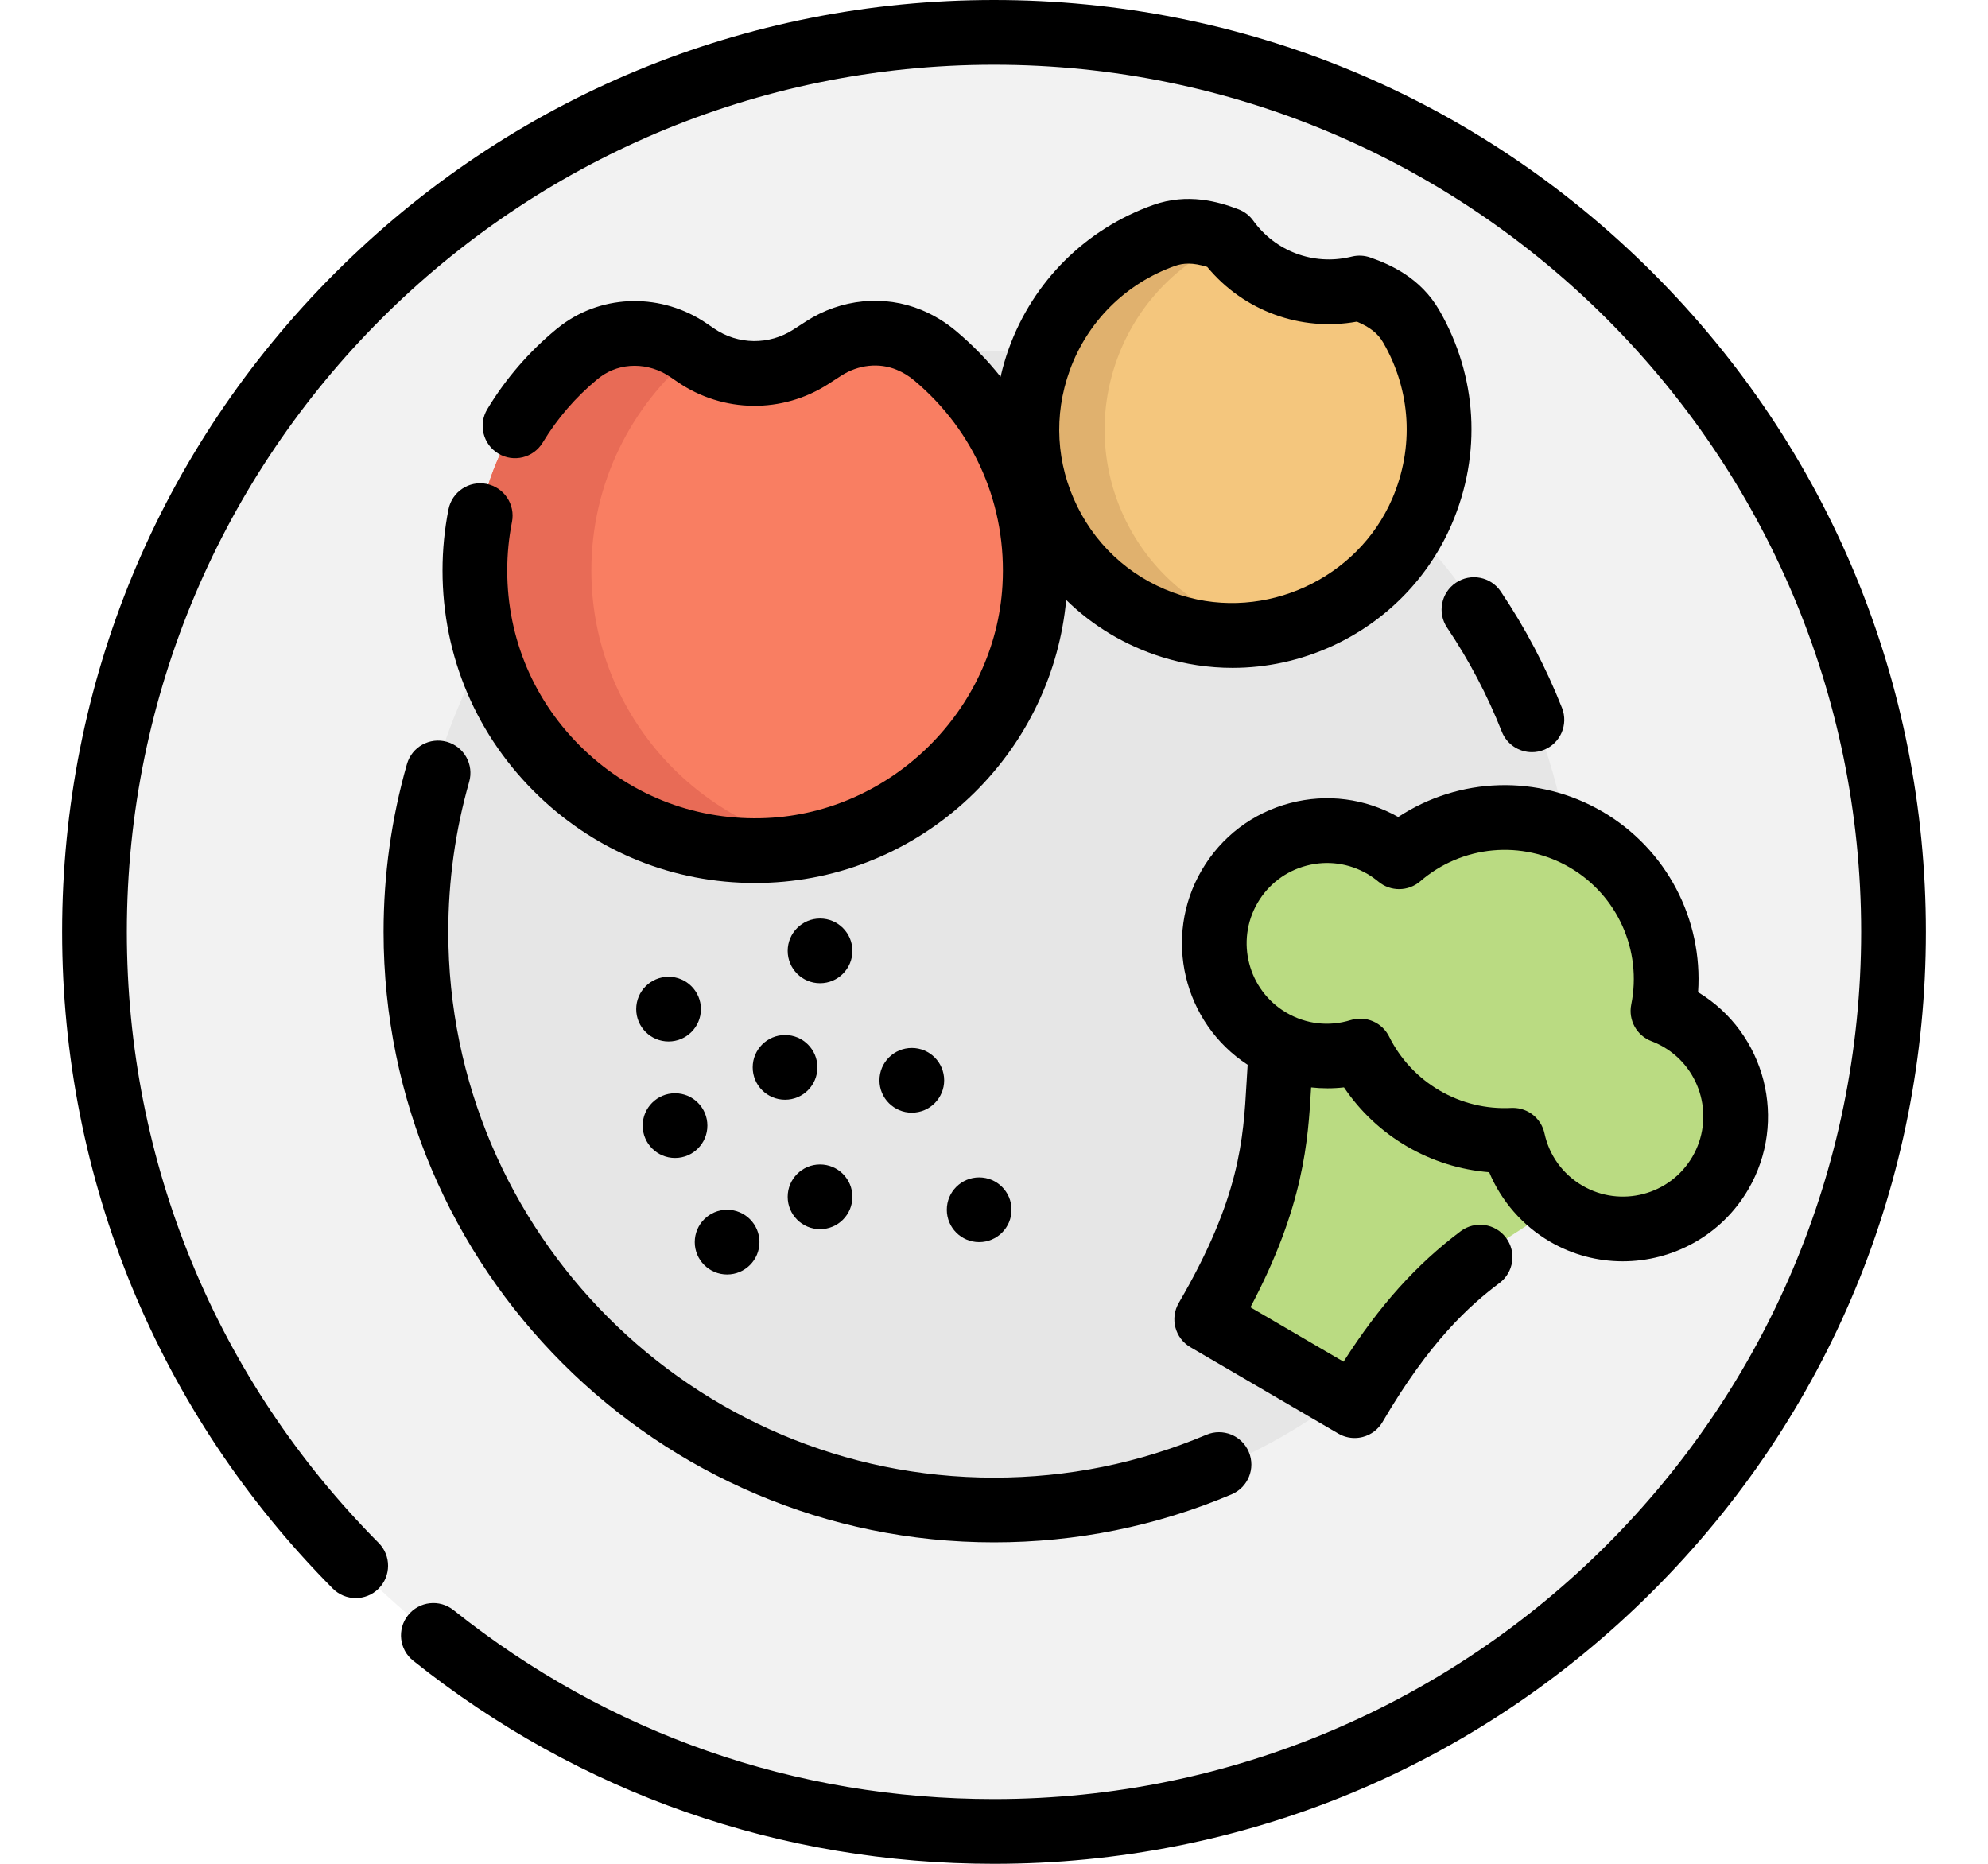
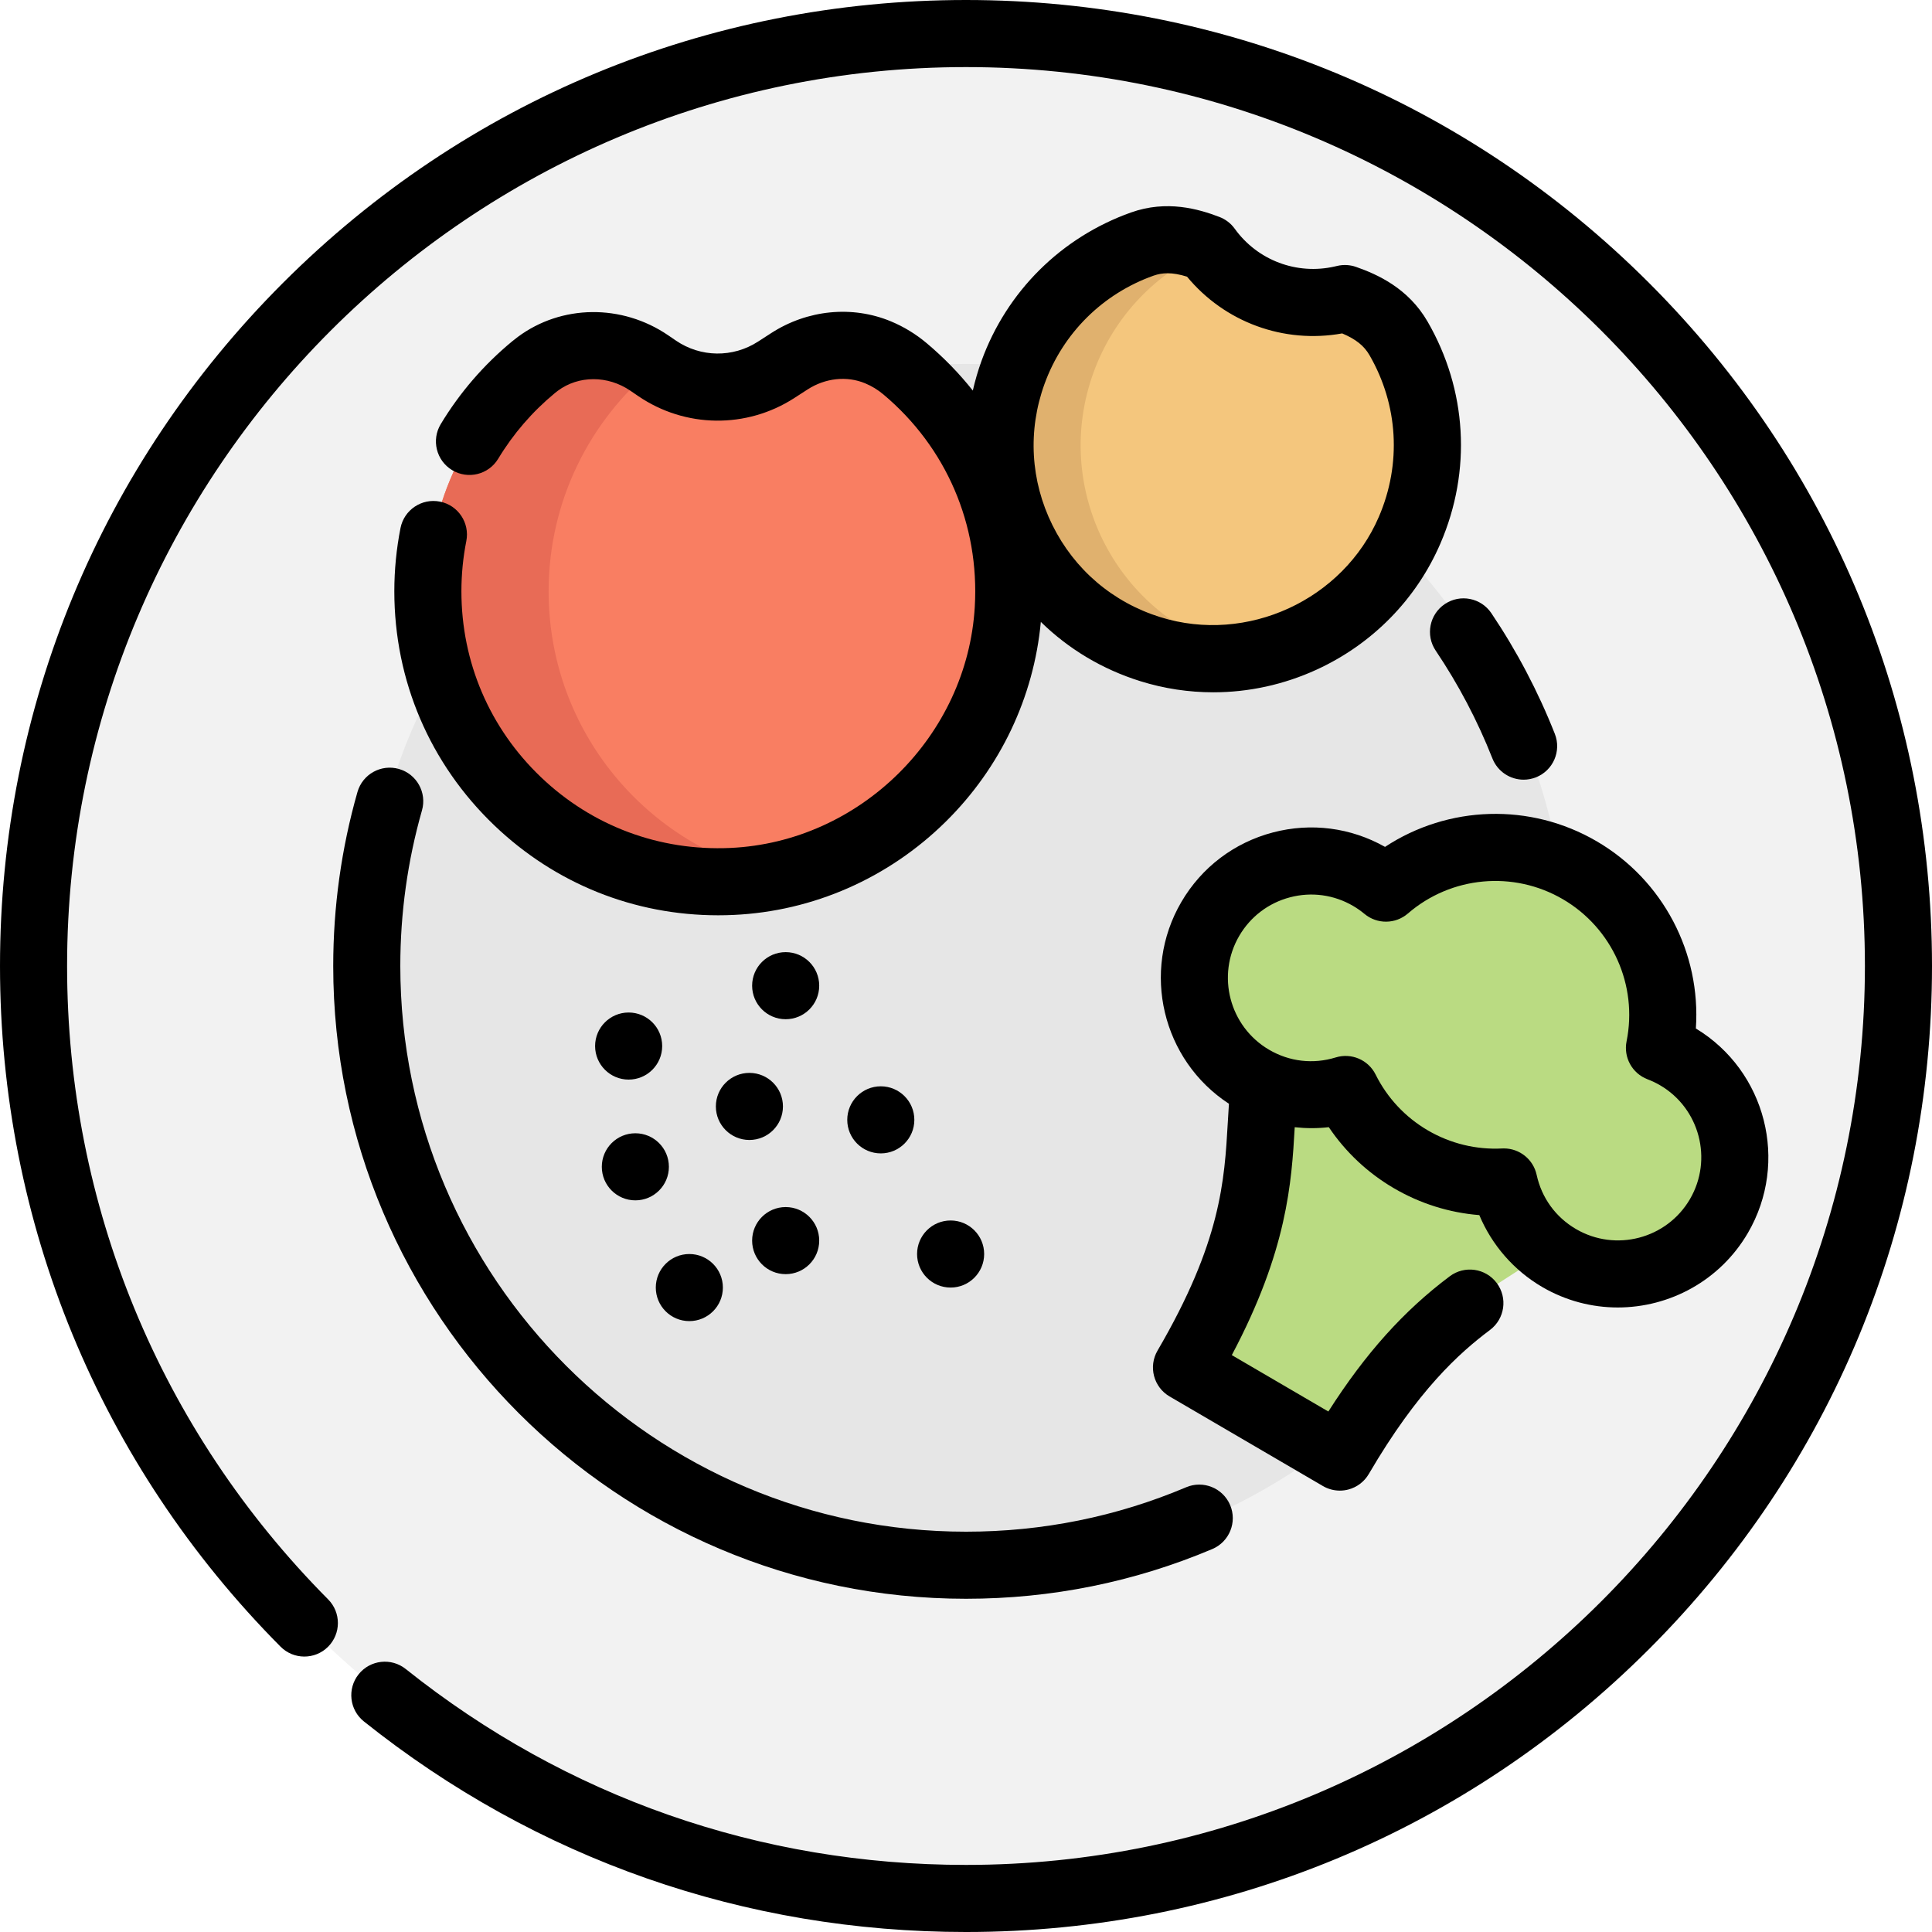
- <svg xmlns="http://www.w3.org/2000/svg" height="15px" width="16px" version="1.1" id="Layer_1" viewBox="0 0 512.002 512.002" xml:space="preserve">
+ <svg xmlns="http://www.w3.org/2000/svg" height="15px" width="15px" version="1.1" id="Layer_1" viewBox="0 0 512.002 512.002" xml:space="preserve">
  <circle style="fill:#F2F2F2;" cx="256.001" cy="256.024" r="247.111" />
  <circle style="fill:#E6E6E6;" cx="256.001" cy="256.024" r="159.581" />
  <path style="fill:#F97E62;" d="M209.184,95.775c6.994-4.522,15.803-5.577,23.494-2.382c2.495,1.036,4.888,2.455,7.17,4.371  c17.891,15.028,28.843,38.053,27.357,63.569c-2.273,39.048-34.148,70.495-73.221,72.283c-44.159,2.021-80.594-33.181-80.594-76.889  c0-23.916,10.905-45.281,28.013-59.4c0.371-0.307,0.746-0.6,1.124-0.879c8.675-6.448,20.607-6.315,29.535-0.224l2.067,1.41  c9.488,6.473,21.932,6.625,31.577,0.39L209.184,95.775z" />
  <path style="fill:#E86B56;" d="M145.392,156.728c0-23.916,10.905-45.281,28.013-59.4c0.043-0.036,0.087-0.066,0.128-0.101  l-1.471-1.004c-8.928-6.091-20.86-6.224-29.535,0.224c-0.377,0.281-0.751,0.574-1.124,0.879  c-17.108,14.117-28.013,35.484-28.013,59.4c0,43.708,36.434,78.91,80.594,76.889c4.206-0.193,8.323-0.749,12.335-1.601  C171.511,224.632,145.392,193.733,145.392,156.728z" />
  <path style="fill:#F4C67D;" d="M356.421,79.148c5.891,2.055,10.946,4.909,14.209,10.555c8.592,14.872,10.383,33.529,2.955,50.786  c-11.366,26.41-41.28,40.143-68.725,31.577c-31.019-9.681-47.363-43.144-36.399-73.345c6-16.525,18.894-28.551,34.257-34.015  c6.003-2.133,11.586-1.064,17.284,1.126l0,0c8.114,11.273,22.196,16.583,35.733,13.474L356.421,79.148z" />
  <path style="fill:#E0B16E;" d="M326.194,172.066c-31.019-9.681-47.363-43.144-36.399-73.345  c5.503-15.157,16.815-26.514,30.503-32.509c-0.096-0.129-0.202-0.25-0.296-0.382l0,0c-5.697-2.189-11.28-3.259-17.284-1.126  c-15.363,5.463-28.257,17.491-34.257,34.015c-10.965,30.201,5.38,63.664,36.399,73.345c9.1,2.84,18.47,3.216,27.347,1.504  C330.195,173.178,328.187,172.688,326.194,172.066z" />
  <g>
    <path style="fill:#BADB82;" d="M335.026,287.521c-2.046,19.056,1.234,37.553-20.59,74.906l40.634,23.74   c21.824-37.354,39.54-43.584,55.143-54.719" />
    <path style="fill:#BADB82;" d="M444.411,279.95c-1.506-0.879-3.057-1.611-4.635-2.212c3.649-18.079-4.292-37.256-21.106-47.079   c-16.814-9.823-37.419-7.325-51.377,4.733c-1.298-1.08-2.696-2.072-4.203-2.952c-14.765-8.626-33.725-3.649-42.351,11.114   c-8.626,14.765-3.651,33.725,11.114,42.351c7.791,4.551,16.749,5.312,24.742,2.85c3.717,7.473,9.572,13.987,17.318,18.511   c7.744,4.525,16.295,6.426,24.629,5.996c1.779,8.172,6.841,15.603,14.632,20.154c14.765,8.626,33.725,3.649,42.351-11.114   C464.151,307.538,459.176,288.575,444.411,279.95z" />
  </g>
  <path d="M437.021,74.981C388.669,26.629,324.381,0,256.001,0S123.335,26.629,74.983,74.981  C26.629,123.333,0.001,187.62,0.001,256.001c0,68.044,26.404,132.105,74.348,180.382c3.461,3.485,9.09,3.502,12.571,0.044  c3.482-3.46,3.502-9.087,0.043-12.571c-44.614-44.927-69.183-104.538-69.183-167.855c0-131.356,106.866-238.222,238.222-238.222  s238.221,106.866,238.221,238.222S387.357,494.223,256.001,494.223c-54.572,0-105.913-17.952-148.474-51.916  c-3.837-3.061-9.43-2.433-12.492,1.403c-3.063,3.838-2.434,9.431,1.405,12.494c45.742,36.503,100.919,55.799,159.562,55.799  c68.379,0,132.668-26.629,181.02-74.981s74.981-112.64,74.981-181.02S485.373,123.333,437.021,74.981z" />
  <path d="M395.225,162.497c-2.741-4.074-8.265-5.155-12.337-2.413c-4.074,2.741-5.155,8.265-2.413,12.338  c6.027,8.956,11.084,18.569,15.031,28.574c1.38,3.495,4.728,5.629,8.272,5.629c1.086,0,2.19-0.2,3.261-0.622  c4.567-1.803,6.808-6.964,5.006-11.531C407.625,183.275,401.967,172.518,395.225,162.497z" />
  <path d="M94.731,209.891c-4.261,14.93-6.422,30.444-6.422,46.109c0,92.466,75.226,167.692,167.692,167.692  c22.633,0,44.596-4.435,65.276-13.181c4.521-1.913,6.637-7.128,4.723-11.65c-1.912-4.522-7.128-6.636-11.65-4.724  c-18.477,7.814-38.108,11.778-58.35,11.778c-82.662,0-149.913-67.251-149.913-149.913c0-14.015,1.931-27.888,5.739-41.231  c1.348-4.721-1.388-9.64-6.108-10.987C100.994,202.437,96.079,205.169,94.731,209.891z" />
  <path d="M116.587,132.933c-4.805-0.955-9.493,2.176-10.447,6.992c-1.087,5.491-1.639,11.137-1.639,16.777  c0,23.679,9.432,45.73,26.56,62.091c16.136,15.415,37.044,23.771,59.254,23.77c1.354,0,2.712-0.031,4.075-0.094  c21.098-0.966,41.075-9.746,56.249-24.723c14.458-14.27,23.326-32.972,25.196-52.936c7.306,7.162,16.26,12.556,26.375,15.714  c6.305,1.969,12.816,2.945,19.325,2.945c9.36,0,18.713-2.022,27.428-6.025c14.775-6.788,26.42-18.674,32.787-33.469  c8.28-19.238,7.033-40.651-3.425-58.749c-5.112-8.844-13.278-12.511-18.977-14.499c-1.581-0.552-3.287-0.646-4.919-0.27  l-0.685,0.158c-10.072,2.312-20.488-1.613-26.528-10.003c-1.011-1.405-2.41-2.484-4.025-3.105  c-5.535-2.126-13.989-4.567-23.451-1.203c-18.495,6.577-32.941,20.922-39.635,39.357c-0.94,2.589-1.691,5.208-2.297,7.844  c-3.597-4.532-7.686-8.747-12.242-12.574c-2.873-2.412-6.061-4.355-9.477-5.773c-10.254-4.257-22.114-3.089-31.73,3.127  l-3.479,2.248c-6.656,4.305-15.19,4.201-21.741-0.268l-2.067-1.41c-12.246-8.354-28.261-8.179-39.847,0.433  c-0.495,0.369-0.988,0.754-1.48,1.159c-7.53,6.215-13.902,13.597-18.939,21.941c-2.538,4.203-1.186,9.667,3.016,12.204  c4.205,2.536,9.667,1.186,12.204-3.016c3.998-6.622,9.056-12.482,15.034-17.415c0.254-0.21,0.511-0.41,0.77-0.603  c5.507-4.094,13.232-4.101,19.222-0.015l2.067,1.41c12.477,8.511,28.734,8.71,41.412,0.511l3.479-2.248  c4.703-3.04,10.408-3.652,15.258-1.637c1.766,0.734,3.358,1.704,4.862,2.968c16.648,13.983,25.467,34.483,24.2,56.246  c-1.996,34.272-30.438,62.349-64.753,63.92c-18.823,0.863-36.662-5.805-50.235-18.772c-13.582-12.975-21.063-30.461-21.063-49.236  c0-4.484,0.437-8.966,1.301-13.322C124.534,138.564,121.404,133.886,116.587,132.933z M276.816,101.729  c4.876-13.429,15.402-23.88,28.878-28.673c1.192-0.423,2.401-0.639,3.713-0.639c1.54,0,3.219,0.298,5.172,0.904  c9.979,12.075,25.65,17.83,41.117,15.037c3.633,1.533,5.801,3.283,7.235,5.765c7.62,13.187,8.525,28.795,2.489,42.825  c-9.507,22.087-34.948,33.772-57.913,26.606c-12.6-3.933-22.754-12.588-28.593-24.371  C273.073,127.393,272.328,114.091,276.816,101.729z" />
  <path d="M423.156,222.957c-17.63-10.3-39.382-9.527-56.108,1.477c-9.073-5.12-19.592-6.483-29.689-3.833  c-10.297,2.702-18.924,9.252-24.293,18.442c-10.749,18.399-5.04,41.949,12.617,53.466c-0.111,1.638-0.206,3.263-0.297,4.862  c-0.894,15.625-1.818,31.782-18.624,60.547c-2.477,4.238-1.049,9.682,3.191,12.159l40.634,23.74  c1.372,0.802,2.922,1.214,4.484,1.214c0.755,0,1.514-0.096,2.257-0.292c2.28-0.599,4.229-2.078,5.418-4.114  c12.98-22.217,23.985-32.071,32.124-38.174c3.927-2.945,4.723-8.517,1.778-12.445c-2.945-3.927-8.516-4.723-12.445-1.778  c-12.168,9.125-22.3,20.373-32.176,35.839l-25.583-14.947c14.704-27.738,15.834-45.721,16.674-60.396  c2.994,0.329,6.023,0.34,9.028-0.012c4.447,6.608,10.331,12.138,17.287,16.202s14.661,6.473,22.601,7.103  c3.32,7.926,9.154,14.661,16.66,19.046c6.303,3.683,13.212,5.433,20.034,5.433c13.711,0,27.074-7.071,34.476-19.739  c10.982-18.797,4.785-42.972-13.781-54.198C450.791,252.585,440.784,233.257,423.156,222.957z M447.851,317.79  c-6.138,10.508-19.682,14.064-30.193,7.925c-5.395-3.152-9.099-8.255-10.43-14.37c-0.892-4.102-4.524-6.999-8.681-6.999  c-0.154,0-0.309,0.004-0.465,0.012c-6.887,0.358-13.706-1.3-19.686-4.793c-5.978-3.494-10.766-8.61-13.842-14.795  c-1.938-3.899-6.417-5.82-10.576-4.537c-5.985,1.843-12.247,1.12-17.641-2.029c-10.507-6.14-14.062-19.683-7.923-30.193  c2.975-5.089,7.753-8.717,13.455-10.214c5.703-1.498,11.647-0.683,16.736,2.291c1.038,0.607,2.049,1.317,3.006,2.112  c3.34,2.778,8.202,2.734,11.495-0.108c11.474-9.913,27.982-11.435,41.081-3.783c13.093,7.651,19.877,22.779,16.875,37.646  c-0.861,4.261,1.487,8.52,5.551,10.066c1.163,0.443,2.277,0.973,3.312,1.579c0.001,0,0.001,0,0.002,0  C450.436,293.739,453.99,307.282,447.851,317.79z" />
  <circle cx="251.924" cy="332.33" r="8.889" />
  <circle cx="233.422" cy="296.773" r="8.889" />
  <circle cx="208.212" cy="328.775" r="8.889" />
  <circle cx="182.682" cy="341.22" r="8.889" />
  <circle cx="168.376" cy="309.218" r="8.889" />
  <circle cx="198.6" cy="293.217" r="8.889" />
  <circle cx="208.212" cy="261.216" r="8.889" />
  <circle cx="166.598" cy="277.216" r="8.889" />
</svg>
